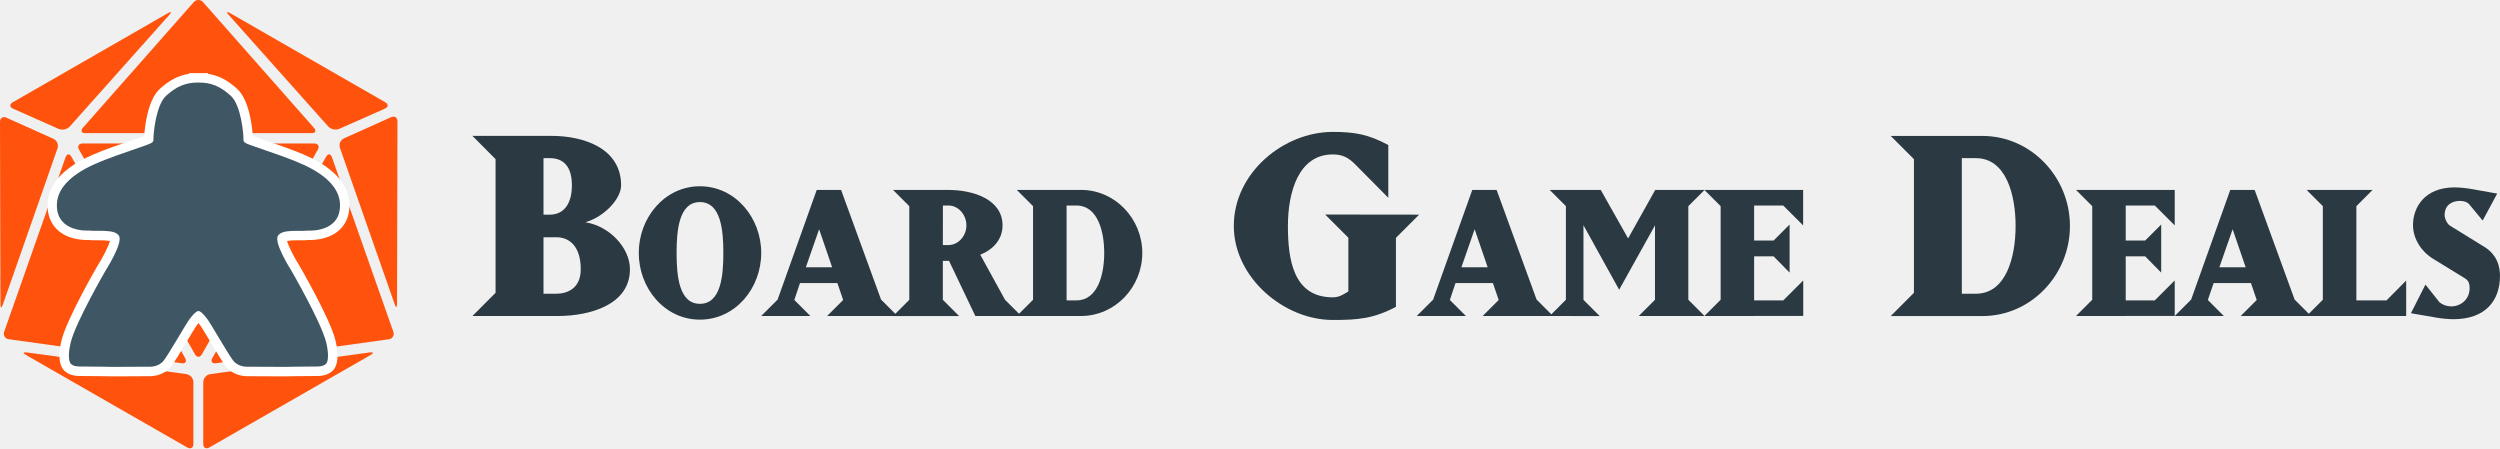
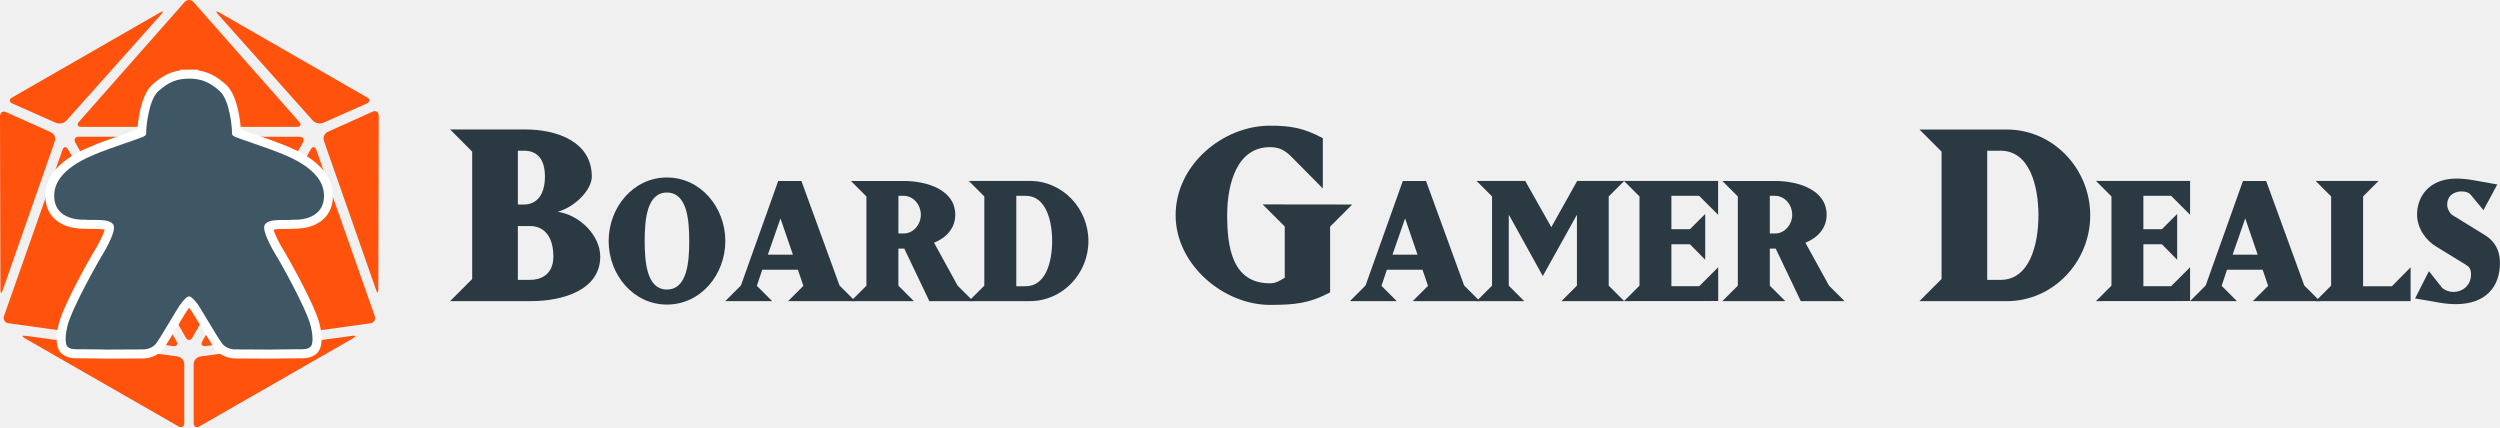
- <svg xmlns="http://www.w3.org/2000/svg" id="Layer_1" data-name="Layer 1" viewBox="0 0 2132.15 382.33">
+ <svg xmlns="http://www.w3.org/2000/svg" id="Layer_1" data-name="Layer 1" viewBox="0 0 2237.68 382.33">
  <defs>
    <style>.cls-1{fill:#ff530d;}.cls-2{fill:#fff;}.cls-3{fill:#3f5765;}.cls-4{fill:#2b3a42;}</style>
  </defs>
  <path class="cls-1" d="M366.09,1280H168.55c-3.31,0-4.69,2.37-3.05,5.25l98.85,174.5c1.64,2.89,4.31,2.89,5.95,0l98.85-174.5C370.79,1282.4,369.41,1280,366.09,1280Z" transform="translate(-98.09 -1157.62)" />
  <path class="cls-1" d="M381.19,1291.76c-1.1-3.13-3.33-3.33-5-.44L279.2,1463c-1.63,2.89-.28,4.88,3,4.42L429.52,1447a4.74,4.74,0,0,0,4-6.52Z" transform="translate(-98.09 -1157.62)" />
  <path class="cls-1" d="M256,1463l-97-171.68c-1.63-2.89-3.86-2.69-5,.44l-52.31,148.68a4.75,4.75,0,0,0,4,6.52L253,1467.42C256.25,1467.88,257.61,1465.89,256,1463Z" transform="translate(-98.09 -1157.62)" />
  <path class="cls-1" d="M170.87,1271.19h193c3.32,0,4.23-2,2-4.53l-94.57-107.18a5.21,5.21,0,0,0-8,0l-94.57,107.18C166.63,1269.15,167.55,1271.19,170.87,1271.19Z" transform="translate(-98.09 -1157.62)" />
  <path class="cls-1" d="M109.22,1250.31l38.84,17.22a8.84,8.84,0,0,0,9.53-2l84.87-95.16c2.21-2.48,1.66-3.15-1.22-1.5l-132.3,76C106.06,1246.51,106.19,1249,109.22,1250.31Z" transform="translate(-98.09 -1157.62)" />
  <path class="cls-1" d="M378,1265.48a8.84,8.84,0,0,0,9.53,2l38.84-17.22c3-1.35,3.16-3.8.28-5.45l-132.3-76c-2.88-1.65-3.43-1-1.22,1.5Z" transform="translate(-98.09 -1157.62)" />
  <path class="cls-1" d="M431.6,1257.57l-40.07,18a6.71,6.71,0,0,0-3.51,8.17l46.69,133.39c1.09,3.13,2,3,2-.34l.37-155.64C437.1,1257.81,434.63,1256.21,431.6,1257.57Z" transform="translate(-98.09 -1157.62)" />
  <path class="cls-1" d="M143.65,1276l-40.07-18c-3-1.36-5.5.25-5.49,3.56l.37,155.64c0,3.32.91,3.47,2,.34l46.69-133.39A6.71,6.71,0,0,0,143.65,1276Z" transform="translate(-98.09 -1157.62)" />
  <path class="cls-1" d="M257,1476.69l-136-18.49c-3.28-.44-3.62.54-.74,2.19l137.53,78.86c2.88,1.65,5.23.28,5.23-3v-52.69A7.11,7.11,0,0,0,257,1476.69Z" transform="translate(-98.09 -1157.62)" />
  <path class="cls-1" d="M413.43,1458.2l-136,18.49a7.11,7.11,0,0,0-6,6.84v52.69c0,3.31,2.35,4.68,5.23,3l137.53-78.86C417.05,1458.74,416.72,1457.76,413.43,1458.2Z" transform="translate(-98.09 -1157.62)" />
  <path class="cls-2" d="M309.31,1474.41l-.71,0c-2.28,0-10.09-.51-15-7.07-2.82-3.77-8.8-13.76-14.08-22.57-3.23-5.4-6.28-10.49-7.15-11.7a31.93,31.93,0,0,0-5-5.82,31.52,31.52,0,0,0-5,5.82c-.88,1.21-3.93,6.3-7.15,11.7-5.28,8.81-11.26,18.8-14.08,22.57-4.92,6.56-12.73,7.07-15,7.07l-.72,0-31.21.15c-.25,0-15.91-.3-25.15-.3h-2c-2.74,0-7.84,0-11.44-3.61l-.16-.15-.13-.18c-4.2-5.24-1.93-16.86-.77-21.62,4.33-17.61,29.05-60.41,30.1-62.22l.1-.15c6.92-10.81,12.22-22.68,11.4-25.53-1.54-2.3-9.91-2.3-13.08-2.3H180a54.42,54.42,0,0,1-6-.23c-.35,0-.9,0-1.6,0-14.42,0-29.83-6.72-29.83-25.55,0-25,30.25-37.17,41.63-41.76l1.72-.7c4.77-2,14.6-5.37,23.28-8.37,6.58-2.27,14-4.85,15.22-5.44l.52-.27v-1c0-.28,1.1-29,12.22-39,9.73-8.75,18.14-12.18,30-12.23h.16c12,0,20.41,3.46,30.16,12.23,11.12,10,12.22,38.73,12.22,39,0,0,0,.9,0,1l.53.27c1.18.59,8.64,3.17,15.22,5.44,8.67,3,18.5,6.39,23.28,8.37l1.71.7c11.39,4.59,41.64,16.8,41.64,41.76,0,18.83-15.41,25.55-29.84,25.55-.7,0-1.24,0-1.59,0a54.61,54.61,0,0,1-6,.23h-3.05c-3.16,0-11.53,0-13.07,2.3-.82,2.85,4.48,14.72,11.4,25.53l.09.15c1.05,1.81,25.78,44.61,30.1,62.22,1.17,4.76,3.43,16.38-.76,21.62l-.14.18-.15.15c-3.61,3.61-8.7,3.61-11.44,3.61h-2c-9.24,0-24.9.3-25.06.3h-.05Z" transform="translate(-98.09 -1157.62)" />
  <path class="cls-2" d="M267.41,1228h0c10.82,0,18.37,3.07,27.41,11.2s10.9,33.32,10.9,36-.3,3.33,2.73,4.85,30,10.29,38.76,13.93,40.88,15.14,40.88,38.76c0,20-19.81,21.55-25.84,21.55-1.08,0-1.72,0-1.72,0a48.34,48.34,0,0,1-5.84.24h-3c-6.73,0-14.13.27-16.55,4.31-3.64,6.06,11.5,29.68,11.5,29.68s25.44,43.9,29.68,61.17c1.69,6.86,2.42,15.14,0,18.16-2.23,2.23-5.55,2.44-8.61,2.44h-2c-9.39,0-25.13.3-25.13.3l-31.35-.15s-.21,0-.6,0c-1.93,0-8-.42-11.81-5.47-4.54-6.06-18.78-30.89-21.2-34.22s-5.83-7.6-8.25-7.86c-2.42.26-5.91,4.63-8.25,7.86s-16.66,28.16-21.2,34.22c-3.79,5-9.88,5.47-11.81,5.47-.39,0-.61,0-.61,0l-31.34.15s-15.74-.3-25.13-.3h-2c-3.06,0-6.38-.21-8.61-2.44-2.42-3-1.69-11.3,0-18.16,4.24-17.27,29.68-61.17,29.68-61.17s15.14-23.62,11.5-29.68c-2.42-4-9.82-4.31-16.55-4.31h-3a48.24,48.24,0,0,1-5.84-.24s-.64,0-1.72,0c-6,0-25.84-1.53-25.84-21.55,0-23.62,32.1-35.13,40.88-38.76s35.73-12.42,38.76-13.93,2.73-2.12,2.73-4.85,1.81-27.86,10.9-36,16.58-11.17,27.4-11.2h.15m0-8h-8.15v.59c-9,1.39-16.61,5.34-24.75,12.67-10.83,9.74-13.06,33.74-13.47,40.3-2.86,1.06-8.44,3-13.13,4.61-8.72,3-18.62,6.43-23.5,8.45l-1.68.69c-5.6,2.26-16,6.47-25.29,13.25-12.51,9.17-18.85,20-18.85,32.22,0,11.49,5.34,20.51,15,25.42,7.1,3.59,14.82,4.13,18.79,4.13.58,0,1.08,0,1.46,0,1.77.18,3.75.22,6.1.22h3a50.42,50.42,0,0,1,8.84.57c-1.15,4.35-5.63,13.44-10.53,21.1l-.1.15-.09.16c-1.06,1.83-26.06,45.1-30.52,63.27-2,8.09-3.34,19,1.52,25.07l.28.35.31.31c4.78,4.78,11.19,4.78,14.27,4.78h2c9.2,0,24.82.3,25,.3h.19l31.12-.15.79,0c2.75,0,12.18-.63,18.21-8.67,3-3.93,9-14,14.31-22.92,2.75-4.6,6.18-10.33,7-11.4s1.27-1.7,1.78-2.34c.51.64,1.1,1.41,1.78,2.34s4.2,6.8,7,11.4c5.32,8.9,11.36,19,14.31,22.92,6,8,15.46,8.67,18.21,8.67l.79,0,31.12.15h.19c.16,0,15.78-.3,25-.3h2c3.08,0,9.49,0,14.27-4.78l.31-.31.28-.35c4.85-6.07,3.5-17,1.52-25.07-4.46-18.17-29.46-61.44-30.53-63.27l-.09-.16-.09-.15c-4.9-7.66-9.38-16.74-10.53-21.1a46.56,46.56,0,0,1,8.84-.57h3c2.35,0,4.33,0,6.1-.22.38,0,.87,0,1.46,0,4,0,11.69-.54,18.79-4.13,9.7-4.9,15-13.93,15-25.42,0-12.21-6.34-23-18.85-32.22-9.26-6.78-19.69-11-25.29-13.25l-1.68-.69c-4.89-2-14.78-5.44-23.51-8.45-4.68-1.62-10.26-3.55-13.12-4.61-.41-6.56-2.64-30.56-13.47-40.3-8.14-7.33-15.71-11.28-24.76-12.67V1220Z" transform="translate(-98.09 -1157.62)" />
  <path class="cls-3" d="M360.53,1354.28s27.56,2.12,27.56-21.5S356,1297.65,347.21,1294s-35.73-12.42-38.76-13.93-2.73-2.12-2.73-4.85-1.82-27.86-10.9-36S278.23,1228,267.41,1228h-.15c-10.82,0-18.36,3.07-27.4,11.2s-10.9,33.32-10.9,36,.3,3.33-2.73,4.85-30,10.29-38.76,13.93-40.88,15.14-40.88,38.76,27.56,21.5,27.56,21.5c7,.91,21.8-1.52,25.43,4.54s-11.5,29.68-11.5,29.68-25.44,43.9-29.68,61.17c-1.69,6.86-2.42,15.14,0,18.16,2.72,2.73,7.08,2.43,10.6,2.43,9.39,0,25.13.3,25.13.3l31.34-.15s7.88.6,12.42-5.45,18.77-30.89,21.2-34.22,5.83-7.6,8.25-7.86c2.42.26,5.9,4.63,8.25,7.86s16.66,28.16,21.2,34.22,12.41,5.45,12.41,5.45l31.35.15s15.74-.3,25.13-.3c3.52,0,7.87.3,10.6-2.43,2.42-3,1.69-11.3,0-18.16-4.24-17.27-29.68-61.17-29.68-61.17s-15.14-23.62-11.5-29.68S353.57,1355.19,360.53,1354.28Z" transform="translate(-98.09 -1157.62)" />
  <path class="cls-4" d="M520.74,1407.34v-114L501,1273.5h67.44c28.13,0,59.37,10.94,59.37,42.18,0,11.2-13.8,26.56-30.46,31.51,20.31,3.12,38,21.61,38,40.1,0,30-33.59,39.84-61.71,39.84H501Zm40.88-66.66h5.47c11.72,0,18.75-9.11,18.75-25,0-16.14-7.29-23.17-18.75-23.17h-5.47Zm31.77,46.61c0-19.27-9.37-27.34-20.83-27.34H561.62v48.17h10.94C581.15,1408.12,593.39,1404.22,593.39,1387.29Z" transform="translate(-98.09 -1157.62)" />
  <path class="cls-4" d="M695,1316.48c30.26,0,52.31,26.8,52.31,56.88s-22,56.87-52.31,56.87c-30.08,0-52.13-26.8-52.13-56.87S664.89,1316.48,695,1316.48Zm20,56.88c0-18.78-1.82-43.39-20-43.39-18.05,0-19.87,24.61-19.87,43.39s1.82,43.38,19.87,43.38C713.2,1416.74,715,1392.13,715,1373.36Z" transform="translate(-98.09 -1157.62)" />
  <path class="cls-4" d="M775.53,1413.46l13.67,13.67H747.28l14-14,33.36-93.51h20.78l34.09,93.51,14,14h-60l13.67-13.67-4.92-14.4h-31.9Zm21.15-60.34-11.31,32.45h22.42Z" transform="translate(-98.09 -1157.62)" />
  <path class="cls-4" d="M969.11,1427.13H929.92l-22.42-47h-5.29v33.18l13.85,13.85H859.74l13.85-13.85v-79.84l-13.85-13.86H907c21,0,46.12,8,46.12,30.26,0,12-8,20.6-19,25l21.14,38.46Zm-66.9-60.52H907c8.57,0,15.31-8,15.31-16.77,0-8.93-6.74-16.95-15.31-16.95h-4.74Z" transform="translate(-98.09 -1157.62)" />
  <path class="cls-4" d="M979.13,1413.28v-79.84l-13.86-13.86H1020c29.16,0,52.31,24.61,52.31,53.78s-23.15,53.77-52.31,53.77H965.27Zm37,.54c18.05,0,23.7-21.87,23.7-40.46s-5.65-40.47-23.7-40.47h-8.38v80.93Z" transform="translate(-98.09 -1157.62)" />
  <path class="cls-4" d="M1308.41,1340.68l-19.78,19.79v58.85c-19.27,10.15-32.55,11.19-53.91,11.19-41.66,0-84.36-36.19-84.36-80.2,0-45.56,42.7-80.2,84.36-80.2,18.75,0,30.47,2.09,47.4,11.2v45l-27.35-27.6c-6.24-6.51-11.45-9.38-20-9.38-29.42,0-38.27,32.55-38.27,60.93s4.42,60.94,38.27,60.94c5.47,0,8.86-2.35,13.28-5v-45.83l-19.79-19.79Z" transform="translate(-98.09 -1157.62)" />
  <path class="cls-4" d="M1334.61,1413.46l13.67,13.67h-41.92l14-14,33.36-93.51h20.78l34.09,93.51,14,14h-60l13.67-13.67-4.92-14.4h-31.9Zm21.14-60.34-11.3,32.45h22.42Z" transform="translate(-98.09 -1157.62)" />
  <path class="cls-4" d="M1419.73,1427.13l13.85-13.85v-79.84l-13.85-13.86h43.56l23.34,41.38,23.15-41.38h42.1L1538,1333.44v79.84l13.85,13.85h-56.14l13.85-13.85v-63.44L1479,1404.71l-30.44-55v63.62l13.85,13.85Z" transform="translate(-98.09 -1157.62)" />
  <path class="cls-4" d="M1551.69,1427.13l13.86-13.85v-79.84l-13.86-13.86h84.22v30.26l-17-16.95h-24.8v29.89h16.59l13.67-13.67v41l-13.67-13.86h-16.59v37.55H1619l17-17v30.26Z" transform="translate(-98.09 -1157.62)" />
-   <path class="cls-4" d="M1730.4,1407.34v-114l-19.79-19.79h78.11c41.67,0,74.74,35.15,74.74,76.81s-33.07,76.82-74.74,76.82h-78.11Zm52.86.78c25.78,0,33.85-31.25,33.85-57.81s-8.07-57.8-33.85-57.8h-12v115.61Z" transform="translate(-98.09 -1157.62)" />
-   <path class="cls-4" d="M1868.61,1427.13l13.85-13.85v-79.84l-13.85-13.86h84.21v30.26l-17-16.95h-24.79v29.89h16.59l13.67-13.67v41l-13.67-13.86h-16.59v37.55h24.79l17-17v30.26Z" transform="translate(-98.09 -1157.62)" />
-   <path class="cls-4" d="M1981.07,1413.46l13.67,13.67h-41.92l14-14,33.36-93.51H2021l34.09,93.51,14,14h-60l13.67-13.67-4.92-14.4H1986Zm21.14-60.34-11.3,32.45h22.42Z" transform="translate(-98.09 -1157.62)" />
-   <path class="cls-4" d="M2150.22,1396.87v30.26h-84.94l13.85-13.85v-79.84l-13.85-13.86h56.32l-13.85,13.86v80.38h25.7Z" transform="translate(-98.09 -1157.62)" />
-   <path class="cls-4" d="M2190.5,1429.86a91.25,91.25,0,0,1-14-1.27l-22.23-3.83,12.39-24.43,12,15.13a16.2,16.2,0,0,0,10,3.47c7.83,0,15.67-5.65,15.67-15.68,0-5.83-2.37-7.29-5.1-8.93l-26.07-16c-9.66-5.83-17.13-16.77-17.13-28.8,0-14.58,9.48-32.08,35.54-32.08a95.4,95.4,0,0,1,14.77,1.45l21.51,3.83-12.4,23-11.3-13.67c-1.64-2-4.37-3.1-8.2-3.1-5.47,0-12.94,2.73-12.94,12,0,3.1,2.18,7.66,4.55,9.11l29.53,18.23c5.29,3.28,13.13,10.21,13.13,24.61C2230.24,1414,2217.84,1429.86,2190.5,1429.86Z" transform="translate(-98.09 -1157.62)" />
+   <path class="cls-4" d="M1749.1,1427.13h-39.19l-22.42-47h-5.29v33.18l13.85,13.85h-56.32l13.85-13.85v-79.84l-13.85-13.86h47.21c21,0,46.12,8,46.12,30.26,0,12-8,20.6-19,25l21.15,38.46Zm-66.9-60.52h4.74c8.57,0,15.31-8,15.31-16.77,0-8.93-6.74-16.95-15.31-16.95h-4.74Z" transform="translate(-98.09 -1157.62)" />
+   <path class="cls-4" d="M1835.93,1407.34v-114l-19.79-19.79h78.12c41.66,0,74.73,35.15,74.73,76.81s-33.07,76.82-74.73,76.82h-78.12Zm52.86.78c25.78,0,33.85-31.25,33.85-57.81s-8.07-57.8-33.85-57.8h-12v115.61Z" transform="translate(-98.09 -1157.62)" />
+   <path class="cls-4" d="M1974.14,1427.13l13.86-13.85v-79.84l-13.86-13.86h84.22v30.26l-17-16.95h-24.79v29.89h16.58l13.67-13.67v41l-13.67-13.86h-16.58v37.55h24.79l17-17v30.26Z" transform="translate(-98.09 -1157.62)" />
+   <path class="cls-4" d="M2086.61,1413.46l13.67,13.67h-41.93l14-14,33.35-93.51h20.78l34.09,93.51,14,14h-60l13.67-13.67-4.92-14.4h-31.9Zm21.14-60.34-11.3,32.45h22.42Z" transform="translate(-98.09 -1157.62)" />
+   <path class="cls-4" d="M2255.76,1396.87v30.26h-85l13.86-13.85v-79.84l-13.86-13.86h56.33l-13.85,13.86v80.38H2239Z" transform="translate(-98.09 -1157.62)" />
+   <path class="cls-4" d="M2296,1429.86a91.24,91.24,0,0,1-14-1.27l-22.24-3.83,12.4-24.43,12,15.13a16.17,16.17,0,0,0,10,3.47c7.84,0,15.68-5.65,15.68-15.68,0-5.83-2.37-7.29-5.11-8.93l-26.06-16c-9.66-5.83-17.14-16.77-17.14-28.8,0-14.58,9.48-32.08,35.55-32.08a95.27,95.27,0,0,1,14.76,1.45l21.51,3.83-12.39,23-11.3-13.67c-1.64-2-4.38-3.1-8.21-3.1-5.47,0-12.94,2.73-12.94,12,0,3.1,2.19,7.66,4.56,9.11l29.53,18.23c5.28,3.28,13.12,10.21,13.12,24.61C2335.77,1414,2323.38,1429.86,2296,1429.86Z" transform="translate(-98.09 -1157.62)" />
</svg>
